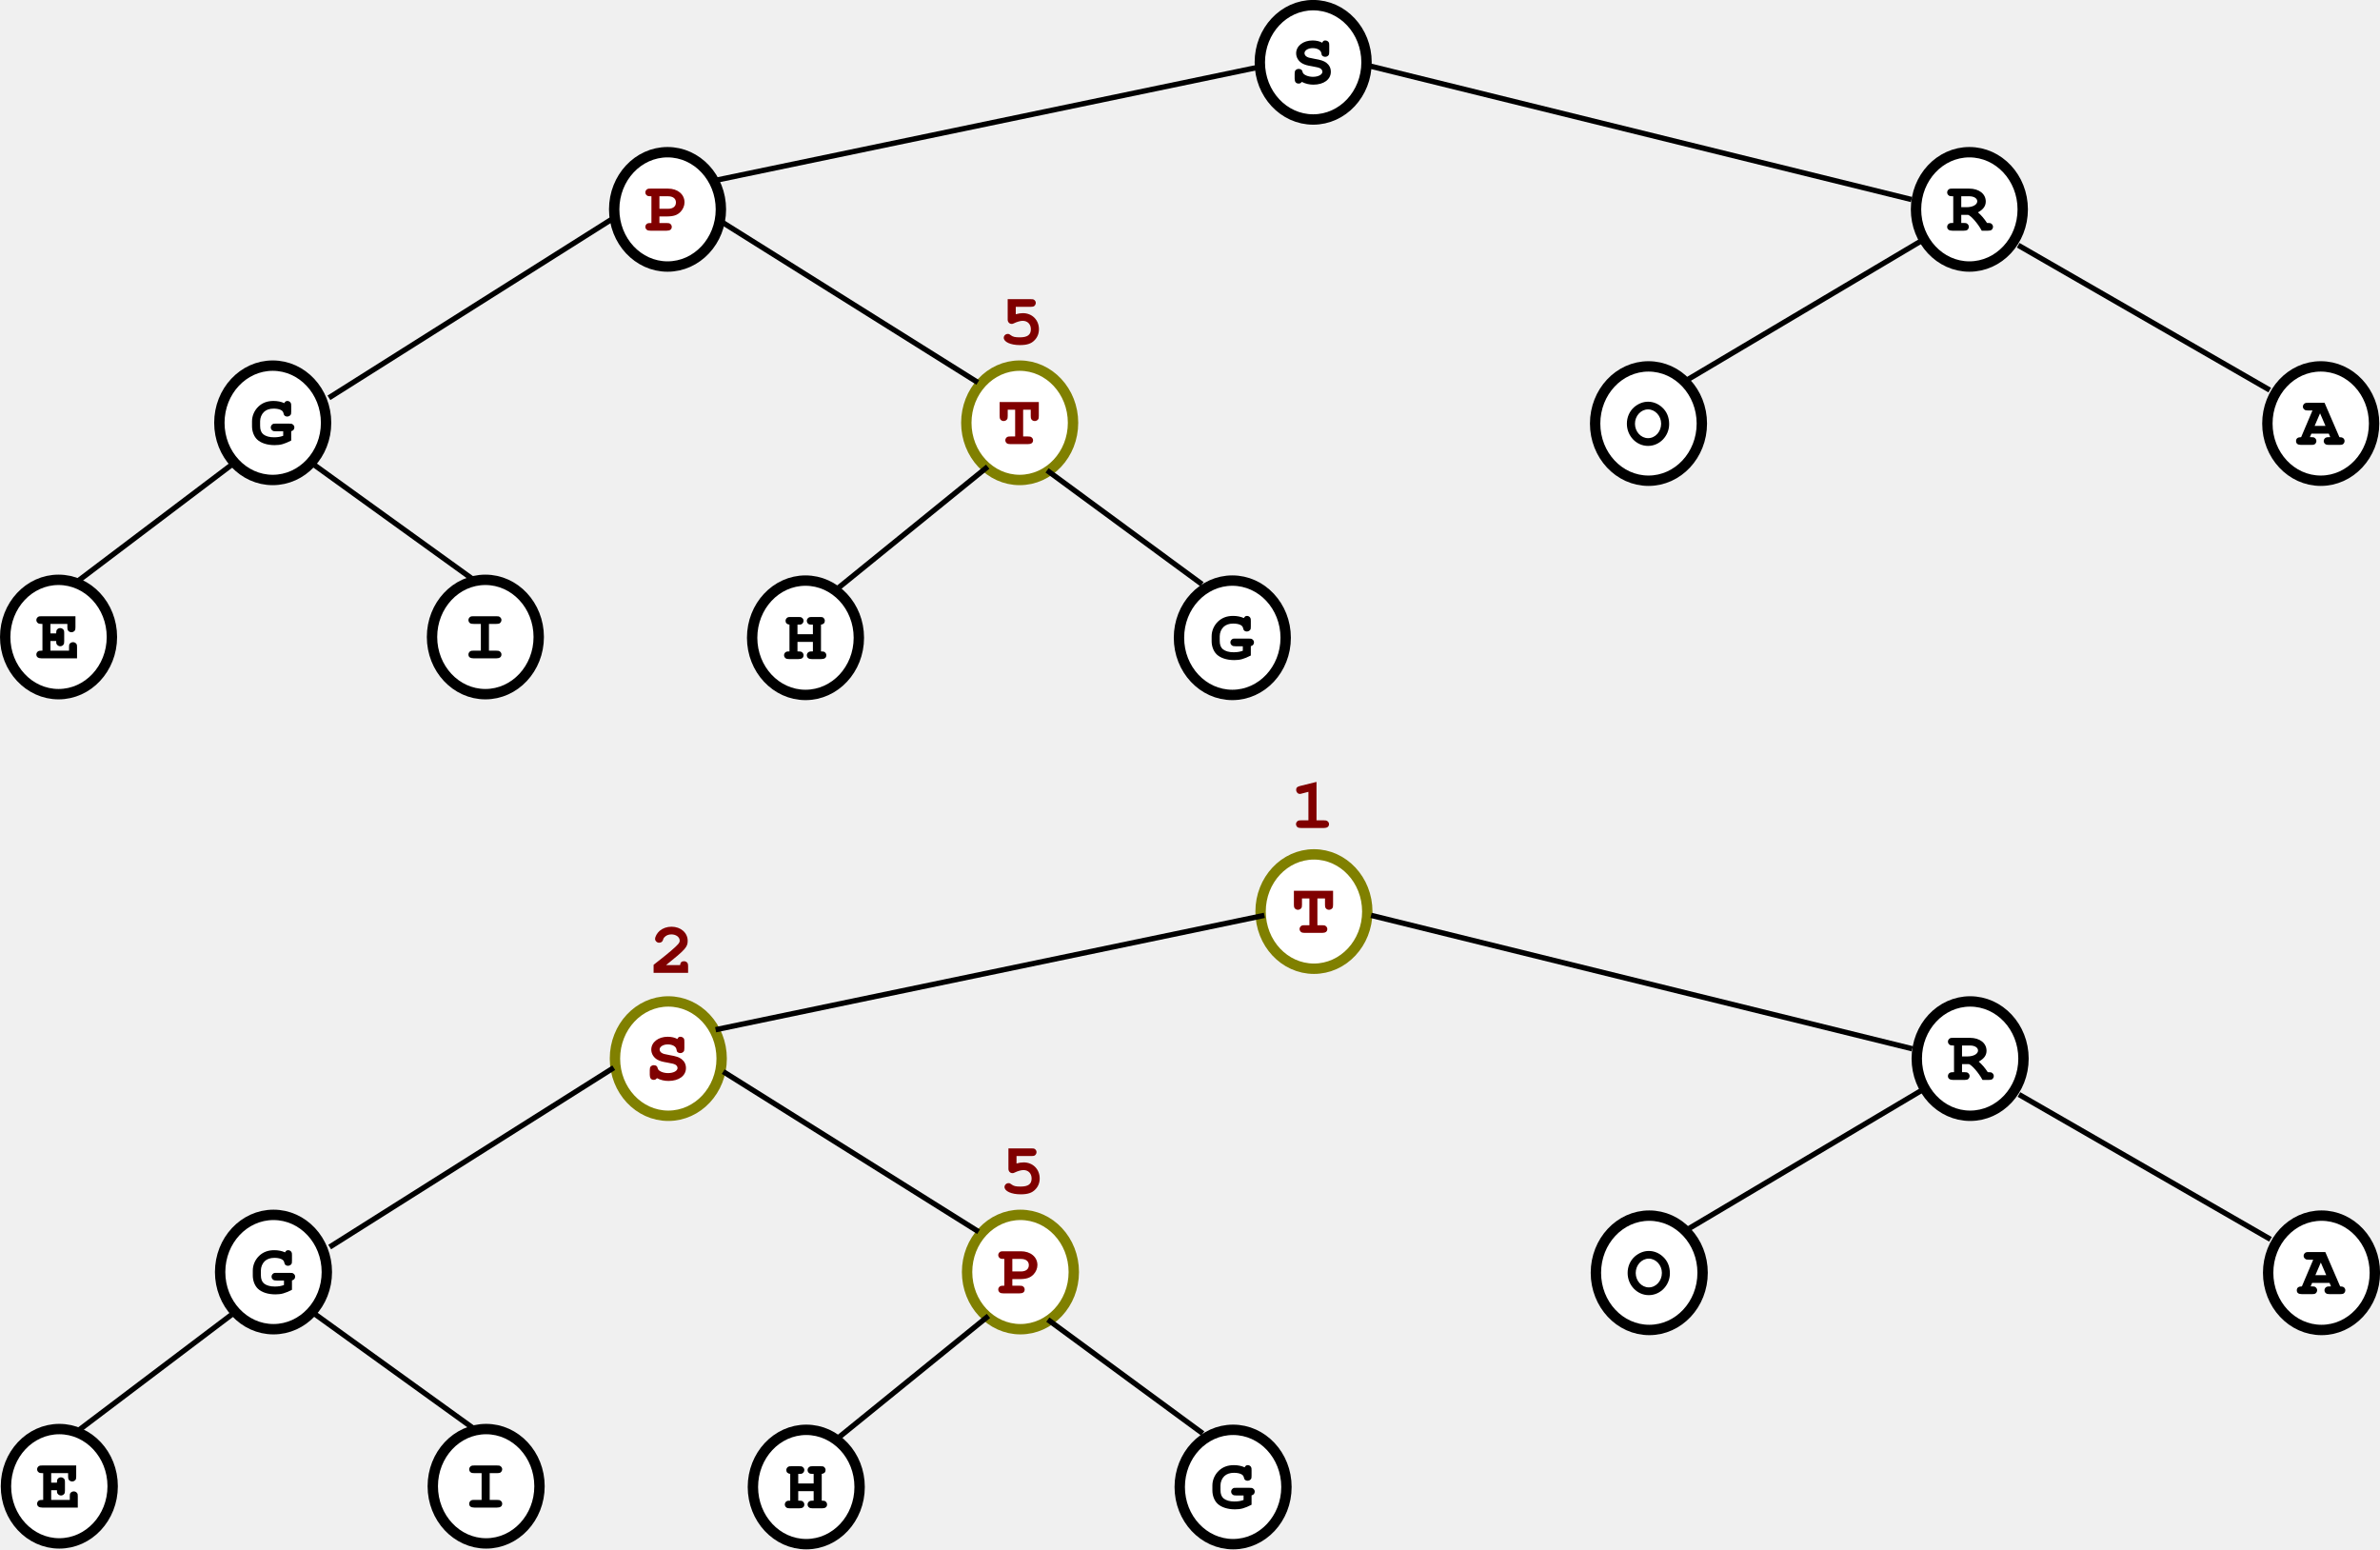
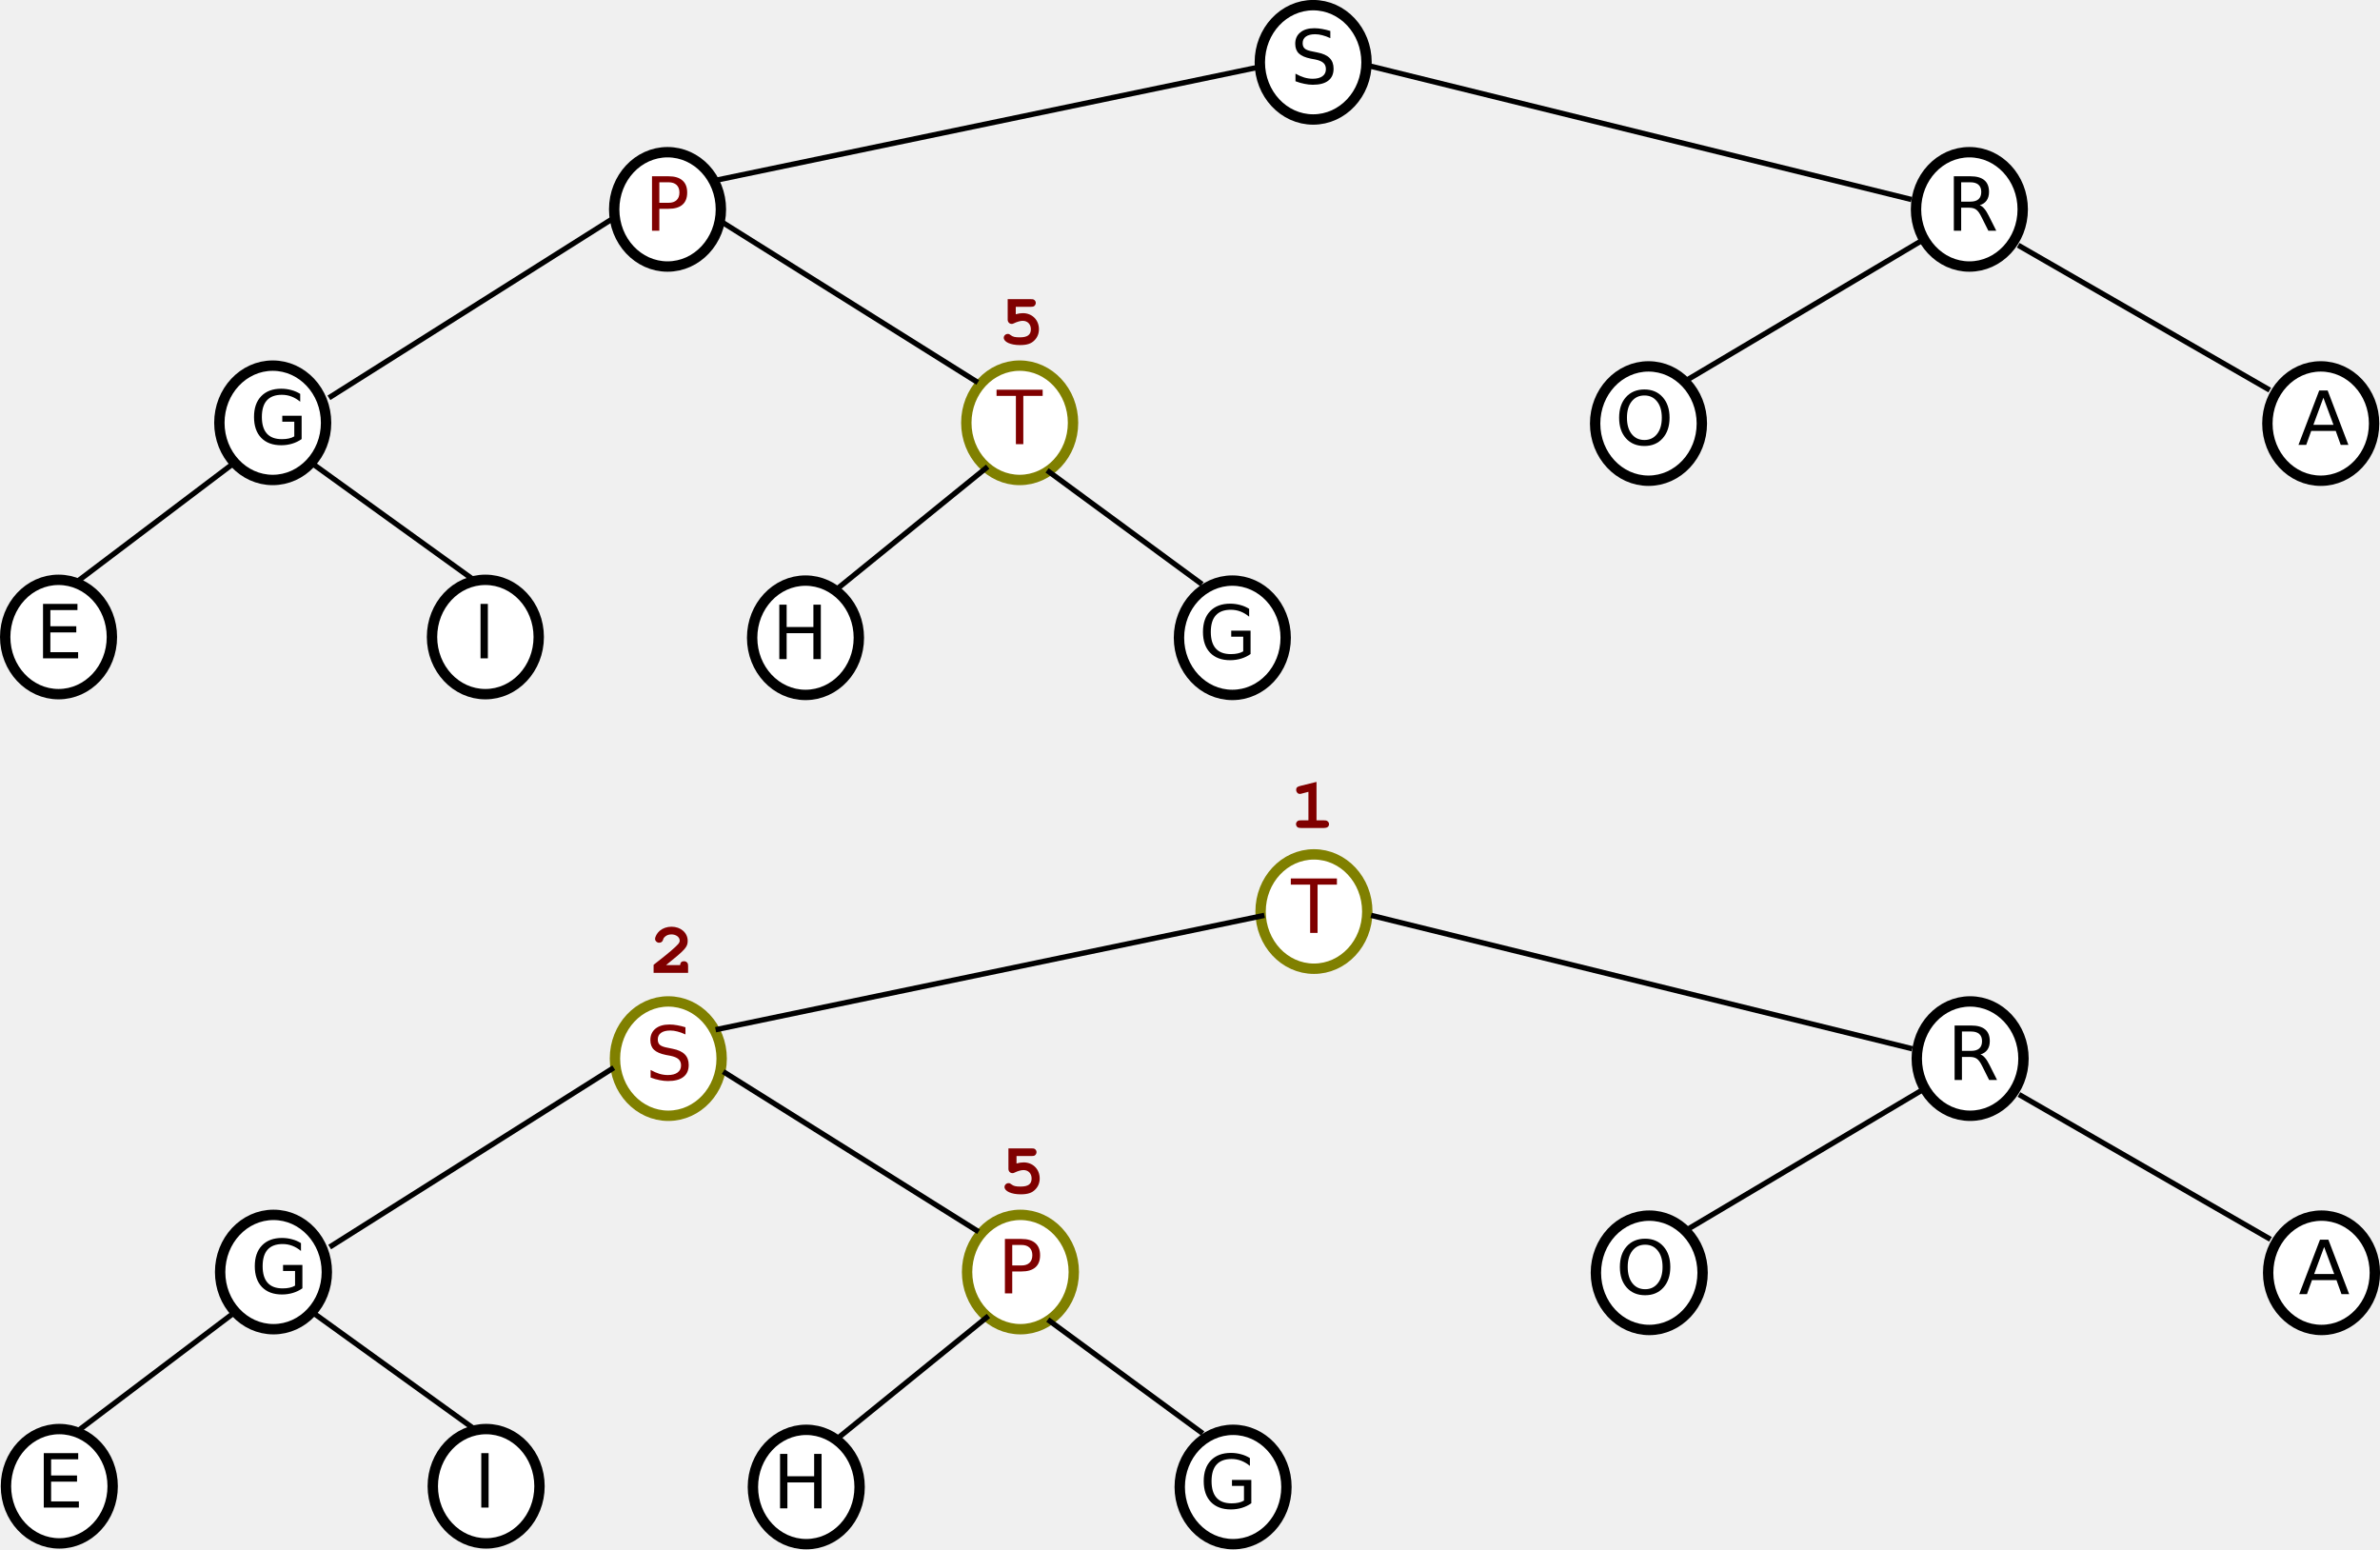
<svg xmlns="http://www.w3.org/2000/svg" width="446.08" height="290.375" id="svg3234" version="1.1">
  <defs id="defs3236" />
  <g id="layer1" transform="translate(-183.4554,-45.03355)">
    <path transform="translate(60.29554,-59.9352)" style="fill:#ffffff;fill-opacity:1;stroke:#000000;stroke-width:1.945;stroke-linecap:butt;stroke-miterlimit:4;stroke-opacity:1;stroke-dasharray:none" id="path3020" d="m 379.286,116.648 c 0,5.917 -4.477,10.714 -10,10.714 -5.523,0 -10,-4.797 -10,-10.714 0,-5.917 4.477,-10.714 10,-10.714 5.523,0 10,4.797 10,10.714 z" />
-     <text xml:space="preserve" style="font-size:14px;font-style:normal;font-variant:normal;font-weight:bold;font-stretch:normal;line-height:125%;letter-spacing:0px;word-spacing:0px;fill:#000000;fill-opacity:1;stroke:none;font-family:Courier;-inkscape-font-specification:Courier Bold" x="425.296" y="60.713" id="text3022">
+     <text xml:space="preserve" style="font-size:14px;font-style:normal;font-variant:normal;font-weight:normal;font-stretch:normal;text-align:start;line-height:125%;letter-spacing:0px;word-spacing:0px;writing-mode:lr-tb;text-anchor:start;fill:#000000;fill-opacity:1;stroke:none;font-family:DejaVu Sans;-inkscape-font-specification:DejaVu Sans" x="425.296" y="60.713" id="text3022">
      <tspan id="tspan3024" x="425.296" y="60.713">S</tspan>
    </text>
    <path transform="translate(-60.71428,-32.37703)" style="fill:#ffffff;fill-opacity:1;stroke:#000000;stroke-width:1.945;stroke-linecap:butt;stroke-miterlimit:4;stroke-opacity:1;stroke-dasharray:none" id="path3020-7" d="m 379.286,116.648 c 0,5.917 -4.477,10.714 -10,10.714 -5.523,0 -10,-4.797 -10,-10.714 0,-5.917 4.477,-10.714 10,-10.714 5.523,0 10,4.797 10,10.714 z" />
-     <text xml:space="preserve" style="font-size:14px;font-style:normal;font-variant:normal;font-weight:bold;font-stretch:normal;line-height:125%;letter-spacing:0px;word-spacing:0px;fill:#800000;fill-opacity:1;stroke:none;font-family:Courier;-inkscape-font-specification:Courier Bold" x="304.286" y="88.271" id="text3022-4">
+     <text xml:space="preserve" style="font-size:14px;font-style:normal;font-variant:normal;font-weight:normal;font-stretch:normal;text-align:start;line-height:125%;letter-spacing:0px;word-spacing:0px;writing-mode:lr-tb;text-anchor:start;fill:#800000;fill-opacity:1;stroke:none;font-family:DejaVu Sans;-inkscape-font-specification:DejaVu Sans" x="304.286" y="88.271" id="text3022-4">
      <tspan id="tspan3024-1" x="304.286" y="88.271">P</tspan>
    </text>
    <path transform="translate(183.2857,-32.37703)" style="fill:#ffffff;fill-opacity:1;stroke:#000000;stroke-width:1.945;stroke-linecap:butt;stroke-miterlimit:4;stroke-opacity:1;stroke-dasharray:none" id="path3020-0" d="m 379.286,116.648 c 0,5.917 -4.477,10.714 -10,10.714 -5.523,0 -10,-4.797 -10,-10.714 0,-5.917 4.477,-10.714 10,-10.714 5.523,0 10,4.797 10,10.714 z" />
-     <text xml:space="preserve" style="font-size:14px;font-style:normal;font-variant:normal;font-weight:bold;font-stretch:normal;line-height:125%;letter-spacing:0px;word-spacing:0px;fill:#000000;fill-opacity:1;stroke:none;font-family:Courier;-inkscape-font-specification:Courier Bold" x="548.286" y="88.271" id="text3022-5">
+     <text xml:space="preserve" style="font-size:14px;font-style:normal;font-variant:normal;font-weight:normal;font-stretch:normal;text-align:start;line-height:125%;letter-spacing:0px;word-spacing:0px;writing-mode:lr-tb;text-anchor:start;fill:#000000;fill-opacity:1;stroke:none;font-family:DejaVu Sans;-inkscape-font-specification:DejaVu Sans" x="548.286" y="88.271" id="text3022-5">
      <tspan id="tspan3024-2" x="548.286" y="88.271">R</tspan>
    </text>
    <path transform="translate(-134.7143,7.622974)" style="fill:#ffffff;fill-opacity:1;stroke:#000000;stroke-width:1.945;stroke-linecap:butt;stroke-miterlimit:4;stroke-opacity:1;stroke-dasharray:none" id="path3020-04" d="m 379.286,116.648 c 0,5.917 -4.477,10.714 -10,10.714 -5.523,0 -10,-4.797 -10,-10.714 0,-5.917 4.477,-10.714 10,-10.714 5.523,0 10,4.797 10,10.714 z" />
-     <text xml:space="preserve" style="font-size:14px;font-style:normal;font-variant:normal;font-weight:bold;font-stretch:normal;line-height:125%;letter-spacing:0px;word-spacing:0px;fill:#000000;fill-opacity:1;stroke:none;font-family:Courier;-inkscape-font-specification:Courier Bold" x="230.286" y="128.271" id="text3022-1">
+     <text xml:space="preserve" style="font-size:14px;font-style:normal;font-variant:normal;font-weight:normal;font-stretch:normal;text-align:start;line-height:125%;letter-spacing:0px;word-spacing:0px;writing-mode:lr-tb;text-anchor:start;fill:#000000;fill-opacity:1;stroke:none;font-family:DejaVu Sans;-inkscape-font-specification:DejaVu Sans" x="230.286" y="128.271" id="text3022-1">
      <tspan id="tspan3024-3" x="230.286" y="128.271">G</tspan>
    </text>
    <path transform="translate(5.285724,7.622974)" style="fill:#ffffff;fill-opacity:1;stroke:#808000;stroke-width:1.945;stroke-linecap:butt;stroke-miterlimit:4;stroke-opacity:1;stroke-dasharray:none" id="path3020-2" d="m 379.286,116.648 c 0,5.917 -4.477,10.714 -10,10.714 -5.523,0 -10,-4.797 -10,-10.714 0,-5.917 4.477,-10.714 10,-10.714 5.523,0 10,4.797 10,10.714 z" />
-     <text xml:space="preserve" style="font-size:14px;font-style:normal;font-variant:normal;font-weight:bold;font-stretch:normal;line-height:125%;letter-spacing:0px;word-spacing:0px;fill:#800000;fill-opacity:1;stroke:none;font-family:Courier;-inkscape-font-specification:Courier Bold" x="370.286" y="128.271" id="text3022-6">
+     <text xml:space="preserve" style="font-size:14px;font-style:normal;font-variant:normal;font-weight:normal;font-stretch:normal;text-align:start;line-height:125%;letter-spacing:0px;word-spacing:0px;writing-mode:lr-tb;text-anchor:start;fill:#800000;fill-opacity:1;stroke:none;font-family:DejaVu Sans;-inkscape-font-specification:DejaVu Sans" x="370.286" y="128.271" id="text3022-6">
      <tspan id="tspan3024-7" x="370.286" y="128.271">T</tspan>
    </text>
    <path transform="translate(123.1429,7.76583)" style="fill:#ffffff;fill-opacity:1;stroke:#000000;stroke-width:1.945;stroke-linecap:butt;stroke-miterlimit:4;stroke-opacity:1;stroke-dasharray:none" id="path3020-00" d="m 379.286,116.648 c 0,5.917 -4.477,10.714 -10,10.714 -5.523,0 -10,-4.797 -10,-10.714 0,-5.917 4.477,-10.714 10,-10.714 5.523,0 10,4.797 10,10.714 z" />
-     <text xml:space="preserve" style="font-size:14px;font-style:normal;font-variant:normal;font-weight:bold;font-stretch:normal;line-height:125%;letter-spacing:0px;word-spacing:0px;fill:#000000;fill-opacity:1;stroke:none;font-family:Courier;-inkscape-font-specification:Courier Bold" x="488.143" y="128.414" id="text3022-7">
-       <tspan id="tspan3024-30" x="488.143" y="128.414">O</tspan>
+     <text xml:space="preserve" style="font-size:14px;font-style:normal;font-variant:normal;font-weight:normal;font-stretch:normal;text-align:start;line-height:125%;letter-spacing:0px;word-spacing:0px;writing-mode:lr-tb;text-anchor:start;fill:#000000;fill-opacity:1;stroke:none;font-family:DejaVu Sans;-inkscape-font-specification:DejaVu Sans" x="486.143" y="128.414" id="text3022-7">
+       <tspan id="tspan3024-30" x="486.143" y="128.414">O</tspan>
    </text>
    <path transform="translate(249.1429,7.76583)" style="fill:#ffffff;fill-opacity:1;stroke:#000000;stroke-width:1.945;stroke-linecap:butt;stroke-miterlimit:4;stroke-opacity:1;stroke-dasharray:none" id="path3020-9" d="m 379.286,116.648 c 0,5.917 -4.477,10.714 -10,10.714 -5.523,0 -10,-4.797 -10,-10.714 0,-5.917 4.477,-10.714 10,-10.714 5.523,0 10,4.797 10,10.714 z" />
-     <text xml:space="preserve" style="font-size:14px;font-style:normal;font-variant:normal;font-weight:bold;font-stretch:normal;line-height:125%;letter-spacing:0px;word-spacing:0px;fill:#000000;fill-opacity:1;stroke:none;font-family:Courier;-inkscape-font-specification:Courier Bold" x="614.143" y="128.414" id="text3022-16">
+     <text xml:space="preserve" style="font-size:14px;font-style:normal;font-variant:normal;font-weight:normal;font-stretch:normal;text-align:start;line-height:125%;letter-spacing:0px;word-spacing:0px;writing-mode:lr-tb;text-anchor:start;fill:#000000;fill-opacity:1;stroke:none;font-family:DejaVu Sans;-inkscape-font-specification:DejaVu Sans" x="614.143" y="128.414" id="text3022-16">
      <tspan id="tspan3024-79" x="614.143" y="128.414">A</tspan>
    </text>
    <path transform="translate(-174.8571,47.76583)" style="fill:#ffffff;fill-opacity:1;stroke:#000000;stroke-width:1.945;stroke-linecap:butt;stroke-miterlimit:4;stroke-opacity:1;stroke-dasharray:none" id="path3020-6" d="m 379.286,116.648 c 0,5.917 -4.477,10.714 -10,10.714 -5.523,0 -10,-4.797 -10,-10.714 0,-5.917 4.477,-10.714 10,-10.714 5.523,0 10,4.797 10,10.714 z" />
-     <text xml:space="preserve" style="font-size:14px;font-style:normal;font-variant:normal;font-weight:bold;font-stretch:normal;line-height:125%;letter-spacing:0px;word-spacing:0px;fill:#000000;fill-opacity:1;stroke:none;font-family:Courier;-inkscape-font-specification:Courier Bold" x="190.143" y="168.414" id="text3022-2">
+     <text xml:space="preserve" style="font-size:14px;font-style:normal;font-variant:normal;font-weight:normal;font-stretch:normal;text-align:start;line-height:125%;letter-spacing:0px;word-spacing:0px;writing-mode:lr-tb;text-anchor:start;fill:#000000;fill-opacity:1;stroke:none;font-family:DejaVu Sans;-inkscape-font-specification:DejaVu Sans" x="190.143" y="168.414" id="text3022-2">
      <tspan id="tspan3024-33" x="190.143" y="168.414">E</tspan>
    </text>
    <path transform="translate(-94.85714,47.76583)" style="fill:#ffffff;fill-opacity:1;stroke:#000000;stroke-width:1.945;stroke-linecap:butt;stroke-miterlimit:4;stroke-opacity:1;stroke-dasharray:none" id="path3020-93" d="m 379.286,116.648 c 0,5.917 -4.477,10.714 -10,10.714 -5.523,0 -10,-4.797 -10,-10.714 0,-5.917 4.477,-10.714 10,-10.714 5.523,0 10,4.797 10,10.714 z" />
-     <text xml:space="preserve" style="font-size:14px;font-style:normal;font-variant:normal;font-weight:bold;font-stretch:normal;line-height:125%;letter-spacing:0px;word-spacing:0px;fill:#000000;fill-opacity:1;stroke:none;font-family:Courier;-inkscape-font-specification:Courier Bold" x="270.143" y="168.414" id="text3022-9">
-       <tspan id="tspan3024-9" x="270.143" y="168.414">I</tspan>
+     <text xml:space="preserve" style="font-size:14px;font-style:normal;font-variant:normal;font-weight:normal;font-stretch:normal;text-align:start;line-height:125%;letter-spacing:0px;word-spacing:0px;writing-mode:lr-tb;text-anchor:start;fill:#000000;fill-opacity:1;stroke:none;font-family:DejaVu Sans;-inkscape-font-specification:DejaVu Sans" x="272.143" y="168.414" id="text3022-9">
+       <tspan id="tspan3024-9" x="272.143" y="168.414">I</tspan>
    </text>
    <path transform="translate(-34.85714,47.90869)" style="fill:#ffffff;fill-opacity:1;stroke:#000000;stroke-width:1.945;stroke-linecap:butt;stroke-miterlimit:4;stroke-opacity:1;stroke-dasharray:none" id="path3020-1" d="m 379.286,116.648 c 0,5.917 -4.477,10.714 -10,10.714 -5.523,0 -10,-4.797 -10,-10.714 0,-5.917 4.477,-10.714 10,-10.714 5.523,0 10,4.797 10,10.714 z" />
-     <text xml:space="preserve" style="font-size:14px;font-style:normal;font-variant:normal;font-weight:bold;font-stretch:normal;line-height:125%;letter-spacing:0px;word-spacing:0px;fill:#000000;fill-opacity:1;stroke:none;font-family:Courier;-inkscape-font-specification:Courier Bold" x="330.143" y="168.557" id="text3022-91">
-       <tspan id="tspan3024-0" x="330.143" y="168.557">H</tspan>
+     <text xml:space="preserve" style="font-size:14px;font-style:normal;font-variant:normal;font-weight:normal;font-stretch:normal;text-align:start;line-height:125%;letter-spacing:0px;word-spacing:0px;writing-mode:lr-tb;text-anchor:start;fill:#000000;fill-opacity:1;stroke:none;font-family:DejaVu Sans;-inkscape-font-specification:DejaVu Sans" x="328.143" y="168.557" id="text3022-91">
+       <tspan id="tspan3024-0" x="328.143" y="168.557">H</tspan>
    </text>
    <path transform="translate(45.14286,47.90869)" style="fill:#ffffff;fill-opacity:1;stroke:#000000;stroke-width:1.945;stroke-linecap:butt;stroke-miterlimit:4;stroke-opacity:1;stroke-dasharray:none" id="path3020-94" d="m 379.286,116.648 c 0,5.917 -4.477,10.714 -10,10.714 -5.523,0 -10,-4.797 -10,-10.714 0,-5.917 4.477,-10.714 10,-10.714 5.523,0 10,4.797 10,10.714 z" />
-     <text xml:space="preserve" style="font-size:14px;font-style:normal;font-variant:normal;font-weight:bold;font-stretch:normal;line-height:125%;letter-spacing:0px;word-spacing:0px;fill:#000000;fill-opacity:1;stroke:none;font-family:Courier;-inkscape-font-specification:Courier Bold" x="410.143" y="168.557" id="text3022-15">
-       <tspan id="tspan3024-13" x="410.143" y="168.557">G</tspan>
+     <text xml:space="preserve" style="font-size:14px;font-style:normal;font-variant:normal;font-weight:normal;font-stretch:normal;text-align:start;line-height:125%;letter-spacing:0px;word-spacing:0px;writing-mode:lr-tb;text-anchor:start;fill:#000000;fill-opacity:1;stroke:none;font-family:DejaVu Sans;-inkscape-font-specification:DejaVu Sans" x="408.143" y="168.557" id="text3022-15">
+       <tspan id="tspan3024-13" x="408.143" y="168.557">G</tspan>
    </text>
    <path style="fill:none;stroke:#000000;stroke-width:1px;stroke-linecap:butt;stroke-linejoin:miter;stroke-opacity:1" d="M 317.438,78.856 420.296,57.427" id="path3195" />
    <path style="fill:none;stroke:#000000;stroke-width:1px;stroke-linecap:butt;stroke-linejoin:miter;stroke-opacity:1" d="m 440.296,57.427 c 101.429,25 101.429,25 101.429,25" id="path3197" />
    <path style="fill:none;stroke:#000000;stroke-width:1px;stroke-linecap:butt;stroke-linejoin:miter;stroke-opacity:1" d="M 245.105,119.588 C 298.343,85.981 298.343,85.981 298.343,85.981" id="path3199" />
    <path style="fill:none;stroke:#000000;stroke-width:1px;stroke-linecap:butt;stroke-linejoin:miter;stroke-opacity:1" d="M 198.153,153.856 C 227.438,131.713 227.438,131.713 227.438,131.713" id="path3201" />
    <path style="fill:none;stroke:#000000;stroke-width:1px;stroke-linecap:butt;stroke-linejoin:miter;stroke-opacity:1" d="m 241.724,131.713 c 30.714,22.143 30.714,22.143 30.714,22.143" id="path3203" />
    <path style="fill:none;stroke:#000000;stroke-width:1px;stroke-linecap:butt;stroke-linejoin:miter;stroke-opacity:1" d="m 318.867,86.713 c 47.857,30 47.857,30 47.857,30" id="path3205" />
    <path style="fill:none;stroke:#000000;stroke-width:1px;stroke-linecap:butt;stroke-linejoin:miter;stroke-opacity:1" d="m 340.582,155.215 c 27.998,-22.718 27.998,-22.718 27.998,-22.718" id="path3207" />
    <path style="fill:none;stroke:#000000;stroke-width:1px;stroke-linecap:butt;stroke-linejoin:miter;stroke-opacity:1" d="m 379.705,133.187 c 29.037,21.338 29.037,21.338 29.037,21.338" id="path3209" />
    <path style="fill:none;stroke:#000000;stroke-width:1px;stroke-linecap:butt;stroke-linejoin:miter;stroke-opacity:1" d="M 498.867,116.713 C 544.581,89.57 544.581,89.57 544.581,89.57" id="path3211" />
    <path style="fill:none;stroke:#000000;stroke-width:1px;stroke-linecap:butt;stroke-linejoin:miter;stroke-opacity:1" d="m 561.724,90.998 c 47.143,27.143 47.143,27.143 47.143,27.143" id="path3213" />
    <text xml:space="preserve" style="font-size:14px;font-style:normal;font-variant:normal;font-weight:bold;font-stretch:normal;line-height:125%;letter-spacing:0px;word-spacing:0px;fill:#800000;fill-opacity:1;stroke:none;font-family:Courier;-inkscape-font-specification:Courier Bold" x="370.714" y="109.505" id="text3452">
      <tspan id="tspan3454" x="370.714" y="109.505">5</tspan>
    </text>
    <path transform="translate(60.43841,99.2209)" style="fill:#ffffff;fill-opacity:1;stroke:#808000;stroke-width:1.945;stroke-linecap:butt;stroke-miterlimit:4;stroke-opacity:1;stroke-dasharray:none" id="path3020-8" d="m 379.286,116.648 c 0,5.917 -4.477,10.714 -10,10.714 -5.523,0 -10,-4.797 -10,-10.714 0,-5.917 4.477,-10.714 10,-10.714 5.523,0 10,4.797 10,10.714 z" />
-     <text xml:space="preserve" style="font-size:14px;font-style:normal;font-variant:normal;font-weight:bold;font-stretch:normal;line-height:125%;letter-spacing:0px;word-spacing:0px;fill:#800000;fill-opacity:1;stroke:none;font-family:Courier;-inkscape-font-specification:Courier Bold" x="425.438" y="219.869" id="text3022-22">
+     <text xml:space="preserve" style="font-size:14px;font-style:normal;font-variant:normal;font-weight:normal;font-stretch:normal;text-align:start;line-height:125%;letter-spacing:0px;word-spacing:0px;writing-mode:lr-tb;text-anchor:start;fill:#800000;fill-opacity:1;stroke:none;font-family:DejaVu Sans;-inkscape-font-specification:DejaVu Sans" x="425.438" y="219.869" id="text3022-22">
      <tspan id="tspan3024-25" x="425.438" y="219.869">T</tspan>
    </text>
    <path transform="translate(-60.57141,126.7791)" style="fill:#ffffff;fill-opacity:1;stroke:#808000;stroke-width:1.945;stroke-linecap:butt;stroke-miterlimit:4;stroke-opacity:1;stroke-dasharray:none" id="path3020-7-7" d="m 379.286,116.648 c 0,5.917 -4.477,10.714 -10,10.714 -5.523,0 -10,-4.797 -10,-10.714 0,-5.917 4.477,-10.714 10,-10.714 5.523,0 10,4.797 10,10.714 z" />
-     <text xml:space="preserve" style="font-size:14px;font-style:normal;font-variant:normal;font-weight:bold;font-stretch:normal;line-height:125%;letter-spacing:0px;word-spacing:0px;fill:#800000;fill-opacity:1;stroke:none;font-family:Courier;-inkscape-font-specification:Courier Bold" x="304.429" y="247.427" id="text3022-4-3">
+     <text xml:space="preserve" style="font-size:14px;font-style:normal;font-variant:normal;font-weight:normal;font-stretch:normal;text-align:start;line-height:125%;letter-spacing:0px;word-spacing:0px;writing-mode:lr-tb;text-anchor:start;fill:#800000;fill-opacity:1;stroke:none;font-family:DejaVu Sans;-inkscape-font-specification:DejaVu Sans" x="304.429" y="247.427" id="text3022-4-3">
      <tspan id="tspan3024-1-6" x="304.429" y="247.427">S</tspan>
    </text>
    <path transform="translate(183.4286,126.7791)" style="fill:#ffffff;fill-opacity:1;stroke:#000000;stroke-width:1.945;stroke-linecap:butt;stroke-miterlimit:4;stroke-opacity:1;stroke-dasharray:none" id="path3020-0-9" d="m 379.286,116.648 c 0,5.917 -4.477,10.714 -10,10.714 -5.523,0 -10,-4.797 -10,-10.714 0,-5.917 4.477,-10.714 10,-10.714 5.523,0 10,4.797 10,10.714 z" />
-     <text xml:space="preserve" style="font-size:14px;font-style:normal;font-variant:normal;font-weight:bold;font-stretch:normal;line-height:125%;letter-spacing:0px;word-spacing:0px;fill:#000000;fill-opacity:1;stroke:none;font-family:Courier;-inkscape-font-specification:Courier Bold" x="548.429" y="247.427" id="text3022-5-6">
+     <text xml:space="preserve" style="font-size:14px;font-style:normal;font-variant:normal;font-weight:normal;font-stretch:normal;text-align:start;line-height:125%;letter-spacing:0px;word-spacing:0px;writing-mode:lr-tb;text-anchor:start;fill:#000000;fill-opacity:1;stroke:none;font-family:DejaVu Sans;-inkscape-font-specification:DejaVu Sans" x="548.429" y="247.427" id="text3022-5-6">
      <tspan id="tspan3024-2-5" x="548.429" y="247.427">R</tspan>
    </text>
    <path transform="translate(-134.5714,166.7791)" style="fill:#ffffff;fill-opacity:1;stroke:#000000;stroke-width:1.945;stroke-linecap:butt;stroke-miterlimit:4;stroke-opacity:1;stroke-dasharray:none" id="path3020-04-8" d="m 379.286,116.648 c 0,5.917 -4.477,10.714 -10,10.714 -5.523,0 -10,-4.797 -10,-10.714 0,-5.917 4.477,-10.714 10,-10.714 5.523,0 10,4.797 10,10.714 z" />
-     <text xml:space="preserve" style="font-size:14px;font-style:normal;font-variant:normal;font-weight:bold;font-stretch:normal;line-height:125%;letter-spacing:0px;word-spacing:0px;fill:#000000;fill-opacity:1;stroke:none;font-family:Courier;-inkscape-font-specification:Courier Bold" x="230.429" y="287.427" id="text3022-1-7">
+     <text xml:space="preserve" style="font-size:14px;font-style:normal;font-variant:normal;font-weight:normal;font-stretch:normal;text-align:start;line-height:125%;letter-spacing:0px;word-spacing:0px;writing-mode:lr-tb;text-anchor:start;fill:#000000;fill-opacity:1;stroke:none;font-family:DejaVu Sans;-inkscape-font-specification:DejaVu Sans" x="230.429" y="287.427" id="text3022-1-7">
      <tspan id="tspan3024-3-4" x="230.429" y="287.427">G</tspan>
    </text>
    <path transform="translate(5.42859,166.7791)" style="fill:#ffffff;fill-opacity:1;stroke:#808000;stroke-width:1.945;stroke-linecap:butt;stroke-miterlimit:4;stroke-opacity:1;stroke-dasharray:none" id="path3020-2-1" d="m 379.286,116.648 c 0,5.917 -4.477,10.714 -10,10.714 -5.523,0 -10,-4.797 -10,-10.714 0,-5.917 4.477,-10.714 10,-10.714 5.523,0 10,4.797 10,10.714 z" />
-     <text xml:space="preserve" style="font-size:14px;font-style:normal;font-variant:normal;font-weight:bold;font-stretch:normal;line-height:125%;letter-spacing:0px;word-spacing:0px;fill:#800000;fill-opacity:1;stroke:none;font-family:Courier;-inkscape-font-specification:Courier Bold" x="370.429" y="287.427" id="text3022-6-0">
+     <text xml:space="preserve" style="font-size:14px;font-style:normal;font-variant:normal;font-weight:normal;font-stretch:normal;text-align:start;line-height:125%;letter-spacing:0px;word-spacing:0px;writing-mode:lr-tb;text-anchor:start;fill:#800000;fill-opacity:1;stroke:none;font-family:DejaVu Sans;-inkscape-font-specification:DejaVu Sans" x="370.429" y="287.427" id="text3022-6-0">
      <tspan id="tspan3024-7-3" x="370.429" y="287.427">P</tspan>
    </text>
    <path transform="translate(123.2857,166.9219)" style="fill:#ffffff;fill-opacity:1;stroke:#000000;stroke-width:1.945;stroke-linecap:butt;stroke-miterlimit:4;stroke-opacity:1;stroke-dasharray:none" id="path3020-00-4" d="m 379.286,116.648 c 0,5.917 -4.477,10.714 -10,10.714 -5.523,0 -10,-4.797 -10,-10.714 0,-5.917 4.477,-10.714 10,-10.714 5.523,0 10,4.797 10,10.714 z" />
-     <text xml:space="preserve" style="font-size:14px;font-style:normal;font-variant:normal;font-weight:bold;font-stretch:normal;line-height:125%;letter-spacing:0px;word-spacing:0px;fill:#000000;fill-opacity:1;stroke:none;font-family:Courier;-inkscape-font-specification:Courier Bold" x="488.286" y="287.57" id="text3022-7-1">
-       <tspan id="tspan3024-30-7" x="488.286" y="287.57">O</tspan>
+     <text xml:space="preserve" style="font-size:14px;font-style:normal;font-variant:normal;font-weight:normal;font-stretch:normal;text-align:start;line-height:125%;letter-spacing:0px;word-spacing:0px;writing-mode:lr-tb;text-anchor:start;fill:#000000;fill-opacity:1;stroke:none;font-family:DejaVu Sans;-inkscape-font-specification:DejaVu Sans" x="486.286" y="287.57" id="text3022-7-1">
+       <tspan id="tspan3024-30-7" x="486.286" y="287.57">O</tspan>
    </text>
    <path transform="translate(249.2857,166.9219)" style="fill:#ffffff;fill-opacity:1;stroke:#000000;stroke-width:1.945;stroke-linecap:butt;stroke-miterlimit:4;stroke-opacity:1;stroke-dasharray:none" id="path3020-9-8" d="m 379.286,116.648 c 0,5.917 -4.477,10.714 -10,10.714 -5.523,0 -10,-4.797 -10,-10.714 0,-5.917 4.477,-10.714 10,-10.714 5.523,0 10,4.797 10,10.714 z" />
-     <text xml:space="preserve" style="font-size:14px;font-style:normal;font-variant:normal;font-weight:bold;font-stretch:normal;line-height:125%;letter-spacing:0px;word-spacing:0px;fill:#000000;fill-opacity:1;stroke:none;font-family:Courier;-inkscape-font-specification:Courier Bold" x="614.286" y="287.57" id="text3022-16-4">
+     <text xml:space="preserve" style="font-size:14px;font-style:normal;font-variant:normal;font-weight:normal;font-stretch:normal;text-align:start;line-height:125%;letter-spacing:0px;word-spacing:0px;writing-mode:lr-tb;text-anchor:start;fill:#000000;fill-opacity:1;stroke:none;font-family:DejaVu Sans;-inkscape-font-specification:DejaVu Sans" x="614.286" y="287.57" id="text3022-16-4">
      <tspan id="tspan3024-79-7" x="614.286" y="287.57">A</tspan>
    </text>
    <path transform="translate(-174.7143,206.9219)" style="fill:#ffffff;fill-opacity:1;stroke:#000000;stroke-width:1.945;stroke-linecap:butt;stroke-miterlimit:4;stroke-opacity:1;stroke-dasharray:none" id="path3020-6-9" d="m 379.286,116.648 c 0,5.917 -4.477,10.714 -10,10.714 -5.523,0 -10,-4.797 -10,-10.714 0,-5.917 4.477,-10.714 10,-10.714 5.523,0 10,4.797 10,10.714 z" />
-     <text xml:space="preserve" style="font-size:14px;font-style:normal;font-variant:normal;font-weight:bold;font-stretch:normal;line-height:125%;letter-spacing:0px;word-spacing:0px;fill:#000000;fill-opacity:1;stroke:none;font-family:Courier;-inkscape-font-specification:Courier Bold" x="190.286" y="327.57" id="text3022-2-0">
+     <text xml:space="preserve" style="font-size:14px;font-style:normal;font-variant:normal;font-weight:normal;font-stretch:normal;text-align:start;line-height:125%;letter-spacing:0px;word-spacing:0px;writing-mode:lr-tb;text-anchor:start;fill:#000000;fill-opacity:1;stroke:none;font-family:DejaVu Sans;-inkscape-font-specification:DejaVu Sans" x="190.286" y="327.57" id="text3022-2-0">
      <tspan id="tspan3024-33-1" x="190.286" y="327.57">E</tspan>
    </text>
    <path transform="translate(-94.71427,206.9219)" style="fill:#ffffff;fill-opacity:1;stroke:#000000;stroke-width:1.945;stroke-linecap:butt;stroke-miterlimit:4;stroke-opacity:1;stroke-dasharray:none" id="path3020-93-7" d="m 379.286,116.648 c 0,5.917 -4.477,10.714 -10,10.714 -5.523,0 -10,-4.797 -10,-10.714 0,-5.917 4.477,-10.714 10,-10.714 5.523,0 10,4.797 10,10.714 z" />
-     <text xml:space="preserve" style="font-size:14px;font-style:normal;font-variant:normal;font-weight:bold;font-stretch:normal;line-height:125%;letter-spacing:0px;word-spacing:0px;fill:#000000;fill-opacity:1;stroke:none;font-family:Courier;-inkscape-font-specification:Courier Bold" x="270.286" y="327.57" id="text3022-9-2">
-       <tspan id="tspan3024-9-4" x="270.286" y="327.57">I</tspan>
+     <text xml:space="preserve" style="font-size:14px;font-style:normal;font-variant:normal;font-weight:normal;font-stretch:normal;text-align:start;line-height:125%;letter-spacing:0px;word-spacing:0px;writing-mode:lr-tb;text-anchor:start;fill:#000000;fill-opacity:1;stroke:none;font-family:DejaVu Sans;-inkscape-font-specification:DejaVu Sans" x="272.286" y="327.57" id="text3022-9-2">
+       <tspan id="tspan3024-9-4" x="272.286" y="327.57">I</tspan>
    </text>
    <path transform="translate(-34.71427,207.0648)" style="fill:#ffffff;fill-opacity:1;stroke:#000000;stroke-width:1.945;stroke-linecap:butt;stroke-miterlimit:4;stroke-opacity:1;stroke-dasharray:none" id="path3020-1-1" d="m 379.286,116.648 c 0,5.917 -4.477,10.714 -10,10.714 -5.523,0 -10,-4.797 -10,-10.714 0,-5.917 4.477,-10.714 10,-10.714 5.523,0 10,4.797 10,10.714 z" />
-     <text xml:space="preserve" style="font-size:14px;font-style:normal;font-variant:normal;font-weight:bold;font-stretch:normal;line-height:125%;letter-spacing:0px;word-spacing:0px;fill:#000000;fill-opacity:1;stroke:none;font-family:Courier;-inkscape-font-specification:Courier Bold" x="330.286" y="327.713" id="text3022-91-2">
-       <tspan id="tspan3024-0-2" x="330.286" y="327.713">H</tspan>
+     <text xml:space="preserve" style="font-size:14px;font-style:normal;font-variant:normal;font-weight:normal;font-stretch:normal;text-align:start;line-height:125%;letter-spacing:0px;word-spacing:0px;writing-mode:lr-tb;text-anchor:start;fill:#000000;fill-opacity:1;stroke:none;font-family:DejaVu Sans;-inkscape-font-specification:DejaVu Sans" x="328.286" y="327.713" id="text3022-91-2">
+       <tspan id="tspan3024-0-2" x="328.286" y="327.713">H</tspan>
    </text>
    <path transform="translate(45.28573,207.0648)" style="fill:#ffffff;fill-opacity:1;stroke:#000000;stroke-width:1.945;stroke-linecap:butt;stroke-miterlimit:4;stroke-opacity:1;stroke-dasharray:none" id="path3020-94-5" d="m 379.286,116.648 c 0,5.917 -4.477,10.714 -10,10.714 -5.523,0 -10,-4.797 -10,-10.714 0,-5.917 4.477,-10.714 10,-10.714 5.523,0 10,4.797 10,10.714 z" />
-     <text xml:space="preserve" style="font-size:14px;font-style:normal;font-variant:normal;font-weight:bold;font-stretch:normal;line-height:125%;letter-spacing:0px;word-spacing:0px;fill:#000000;fill-opacity:1;stroke:none;font-family:Courier;-inkscape-font-specification:Courier Bold" x="410.286" y="327.713" id="text3022-15-4">
-       <tspan id="tspan3024-13-6" x="410.286" y="327.713">G</tspan>
+     <text xml:space="preserve" style="font-size:14px;font-style:normal;font-variant:normal;font-weight:normal;font-stretch:normal;text-align:start;line-height:125%;letter-spacing:0px;word-spacing:0px;writing-mode:lr-tb;text-anchor:start;fill:#000000;fill-opacity:1;stroke:none;font-family:DejaVu Sans;-inkscape-font-specification:DejaVu Sans" x="408.286" y="327.713" id="text3022-15-4">
+       <tspan id="tspan3024-13-6" x="408.286" y="327.713">G</tspan>
    </text>
    <path style="fill:none;stroke:#000000;stroke-width:1px;stroke-linecap:butt;stroke-linejoin:miter;stroke-opacity:1" d="M 317.581,238.012 420.438,216.583" id="path3195-1" />
    <path style="fill:none;stroke:#000000;stroke-width:1px;stroke-linecap:butt;stroke-linejoin:miter;stroke-opacity:1" d="m 440.438,216.583 c 101.429,25 101.429,25 101.429,25" id="path3197-3" />
    <path style="fill:none;stroke:#000000;stroke-width:1px;stroke-linecap:butt;stroke-linejoin:miter;stroke-opacity:1" d="m 245.248,278.744 c 53.239,-33.607 53.239,-33.607 53.239,-33.607" id="path3199-1" />
    <path style="fill:none;stroke:#000000;stroke-width:1px;stroke-linecap:butt;stroke-linejoin:miter;stroke-opacity:1" d="m 198.296,313.012 c 29.286,-22.143 29.286,-22.143 29.286,-22.143" id="path3201-9" />
    <path style="fill:none;stroke:#000000;stroke-width:1px;stroke-linecap:butt;stroke-linejoin:miter;stroke-opacity:1" d="m 241.867,290.869 c 30.714,22.143 30.714,22.143 30.714,22.143" id="path3203-2" />
    <path style="fill:none;stroke:#000000;stroke-width:1px;stroke-linecap:butt;stroke-linejoin:miter;stroke-opacity:1" d="m 319.01,245.869 c 47.857,30 47.857,30 47.857,30" id="path3205-7" />
    <path style="fill:none;stroke:#000000;stroke-width:1px;stroke-linecap:butt;stroke-linejoin:miter;stroke-opacity:1" d="m 340.725,314.371 c 27.998,-22.718 27.998,-22.718 27.998,-22.718" id="path3207-7" />
    <path style="fill:none;stroke:#000000;stroke-width:1px;stroke-linecap:butt;stroke-linejoin:miter;stroke-opacity:1" d="m 379.848,292.343 c 29.037,21.338 29.037,21.338 29.037,21.338" id="path3209-0" />
    <path style="fill:none;stroke:#000000;stroke-width:1px;stroke-linecap:butt;stroke-linejoin:miter;stroke-opacity:1" d="m 499.01,275.869 c 45.714,-27.143 45.714,-27.143 45.714,-27.143" id="path3211-6" />
    <path style="fill:none;stroke:#000000;stroke-width:1px;stroke-linecap:butt;stroke-linejoin:miter;stroke-opacity:1" d="m 561.867,250.155 c 47.143,27.143 47.143,27.143 47.143,27.143" id="path3213-1" />
    <text xml:space="preserve" style="font-size:14px;font-style:normal;font-variant:normal;font-weight:bold;font-stretch:normal;line-height:125%;letter-spacing:0px;word-spacing:0px;fill:#800000;fill-opacity:1;stroke:none;font-family:Courier;-inkscape-font-specification:Courier Bold" x="370.857" y="268.661" id="text3452-3">
      <tspan id="tspan3454-7" x="370.857" y="268.661">5</tspan>
    </text>
    <text xml:space="preserve" style="font-size:14px;font-style:normal;font-variant:normal;font-weight:bold;font-stretch:normal;line-height:125%;letter-spacing:0px;word-spacing:0px;fill:#800000;fill-opacity:1;stroke:none;font-family:Courier;-inkscape-font-specification:Courier Bold" x="305.254" y="227.353" id="text3452-3-6">
      <tspan id="tspan3454-7-8" x="305.254" y="227.353">2</tspan>
    </text>
    <text xml:space="preserve" style="font-size:14px;font-style:normal;font-variant:normal;font-weight:bold;font-stretch:normal;line-height:125%;letter-spacing:0px;word-spacing:0px;fill:#800000;fill-opacity:1;stroke:none;font-family:Courier;-inkscape-font-specification:Courier Bold" x="425.254" y="200.211" id="text3452-3-0">
      <tspan id="tspan3454-7-3" x="425.254" y="200.211">1</tspan>
    </text>
    <text xml:space="preserve" style="font-size:14px;font-style:normal;font-variant:normal;font-weight:normal;font-stretch:normal;line-height:125%;letter-spacing:0px;word-spacing:0px;fill:#000000;fill-opacity:1;stroke:none;font-family:Courier;-inkscape-font-specification:Courier" x="377.857" y="286.648" id="text3636">
      <tspan id="tspan3638" x="377.857" y="286.648" />
    </text>
  </g>
</svg>
